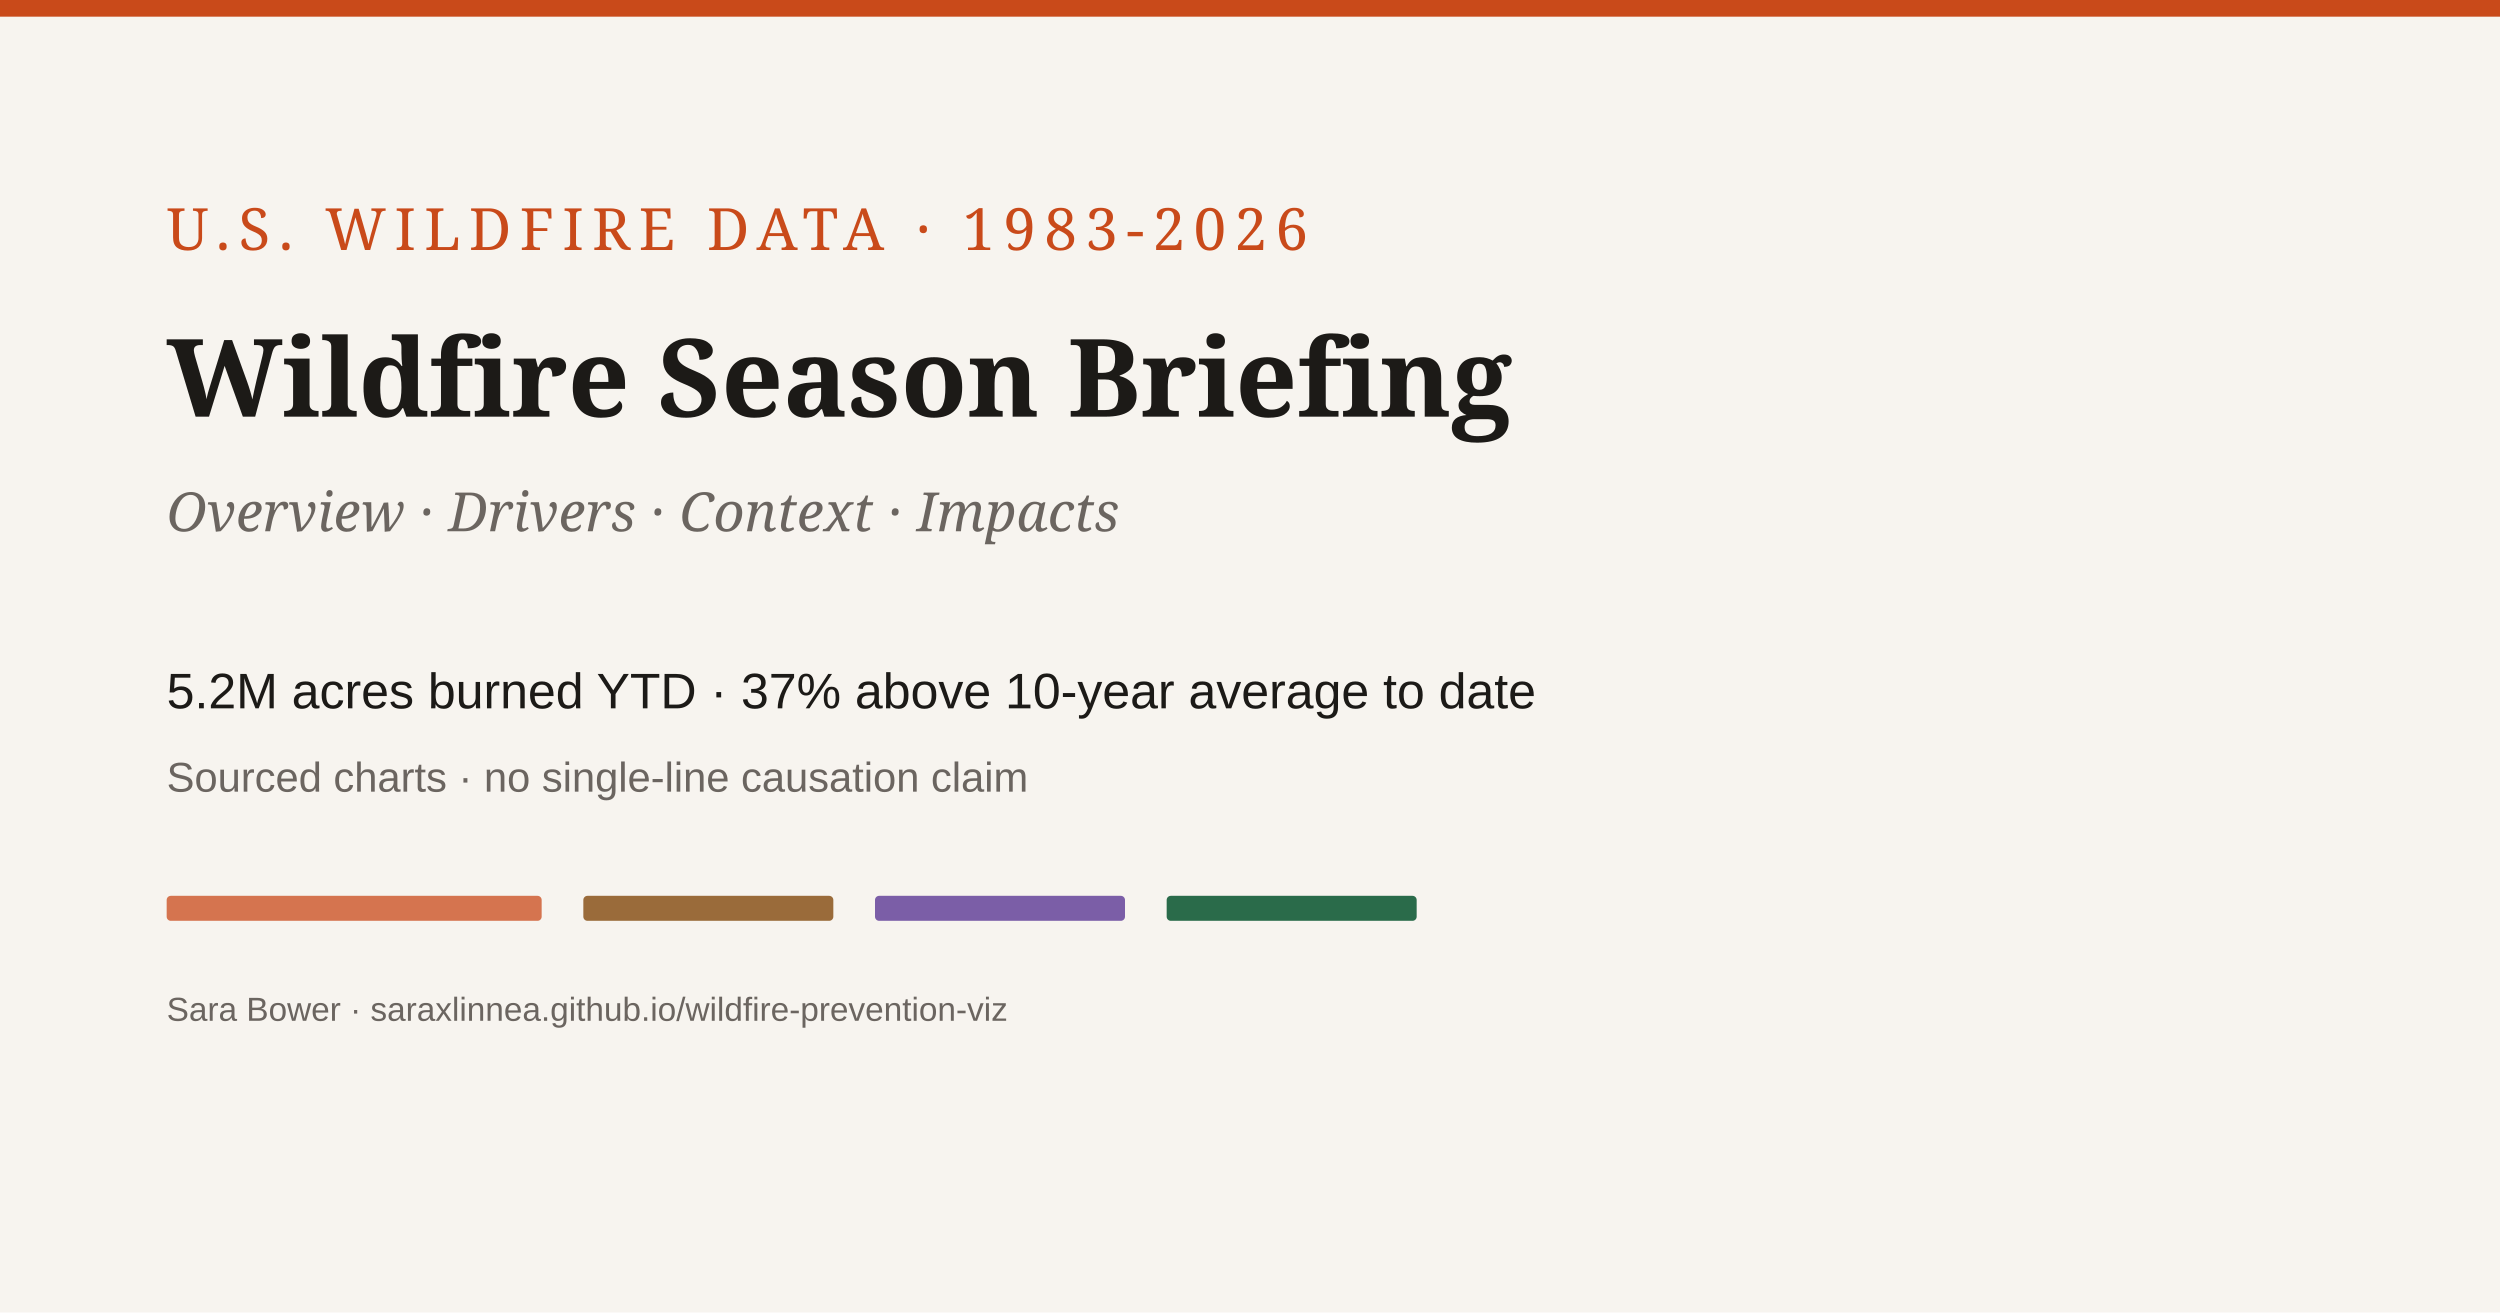
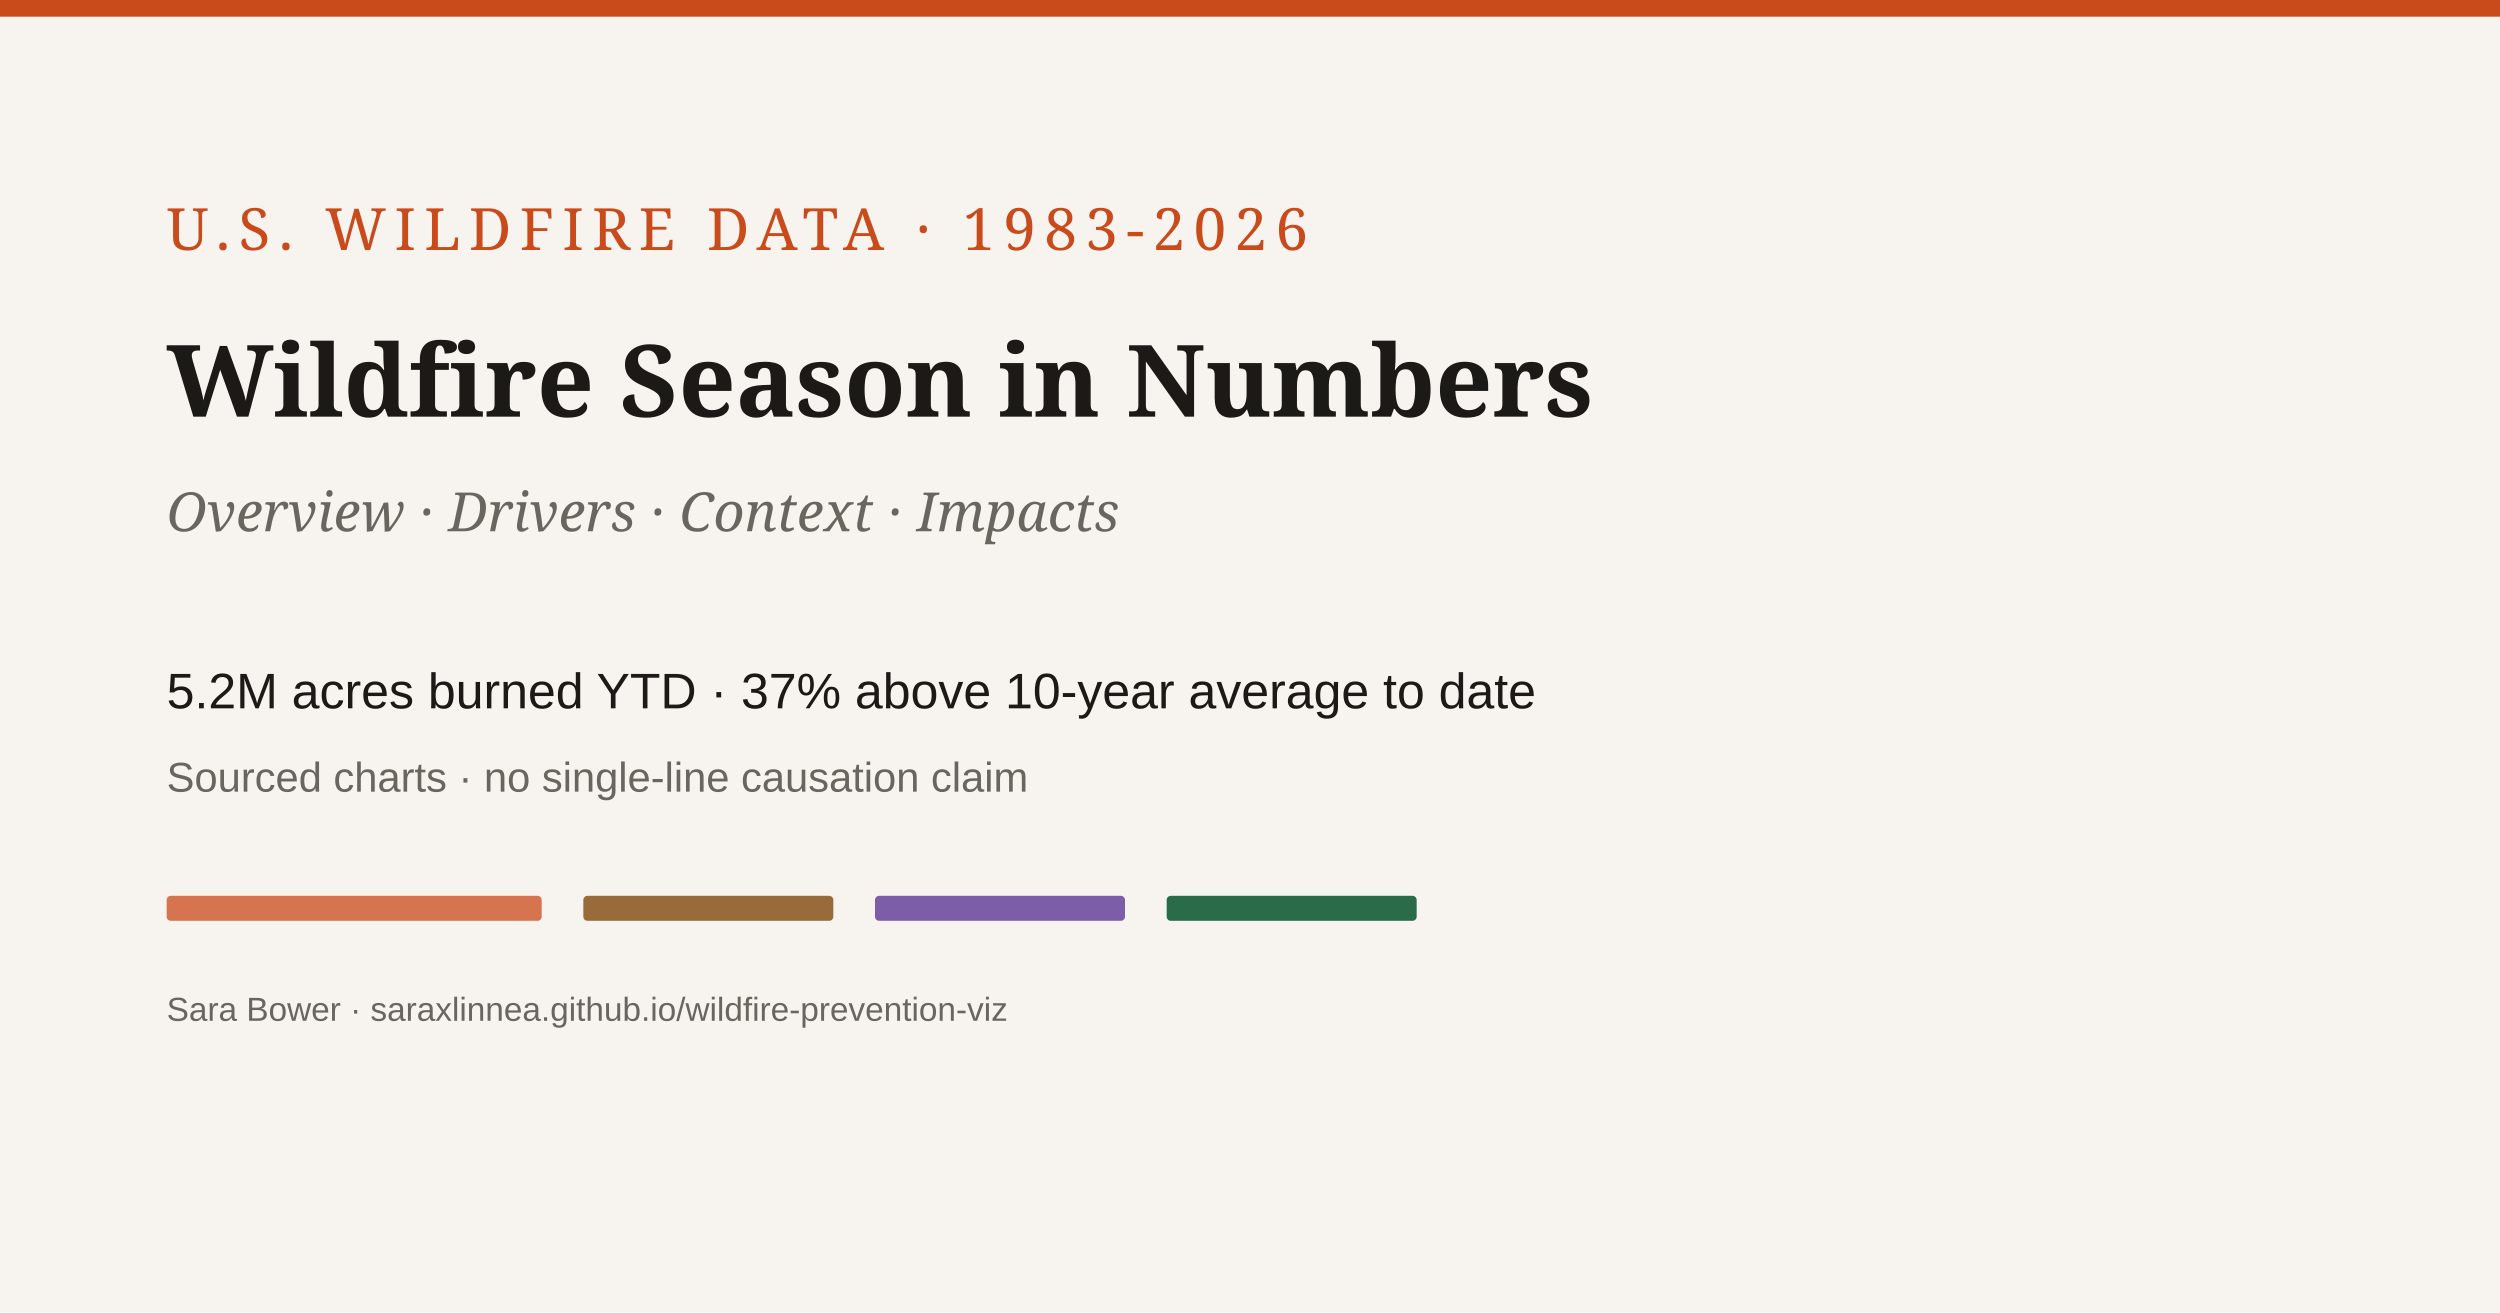
<svg xmlns="http://www.w3.org/2000/svg" width="1200" height="630" viewBox="0 0 1200 630">
  <rect width="1200" height="630" fill="#f7f4ef" />
  <rect x="0" y="0" width="1200" height="8" fill="#c94a1a" />
  <text x="80" y="120" font-family="Georgia, serif" font-size="28" fill="#c94a1a" letter-spacing="4">U.S. WILDFIRE DATA · 1983-2026</text>
-   <text x="80" y="200" font-family="Georgia, serif" font-size="52" font-weight="bold" fill="#1c1a17">Wildfire Season Briefing</text>
+   <text x="80" y="200" font-family="Georgia, serif" font-size="48" font-weight="bold" fill="#1c1a17">Wildfire Season in Numbers</text>
  <text x="80" y="255" font-family="Georgia, serif" font-size="26" font-style="italic" fill="#6b6560">Overview · Drivers · Context · Impacts</text>
  <text x="80" y="340" font-family="Arial, sans-serif" font-size="24" fill="#1c1a17">5.2M acres burned YTD · 37% above 10-year average to date</text>
  <text x="80" y="380" font-family="Arial, sans-serif" font-size="20" fill="#6b6560">Sourced charts · no single-line causation claim</text>
  <rect x="80" y="430" width="180" height="12" rx="2" fill="#c94a1a" opacity="0.75" />
  <rect x="280" y="430" width="120" height="12" rx="2" fill="#9a6b3a" />
  <rect x="420" y="430" width="120" height="12" rx="2" fill="#7b5ea7" />
  <rect x="560" y="430" width="120" height="12" rx="2" fill="#2a6b4a" />
  <text x="80" y="490" font-family="Arial, sans-serif" font-size="16" fill="#6b6560">Sara Bower · saraxlinnea.github.io/wildfire-prevention-viz</text>
</svg>
